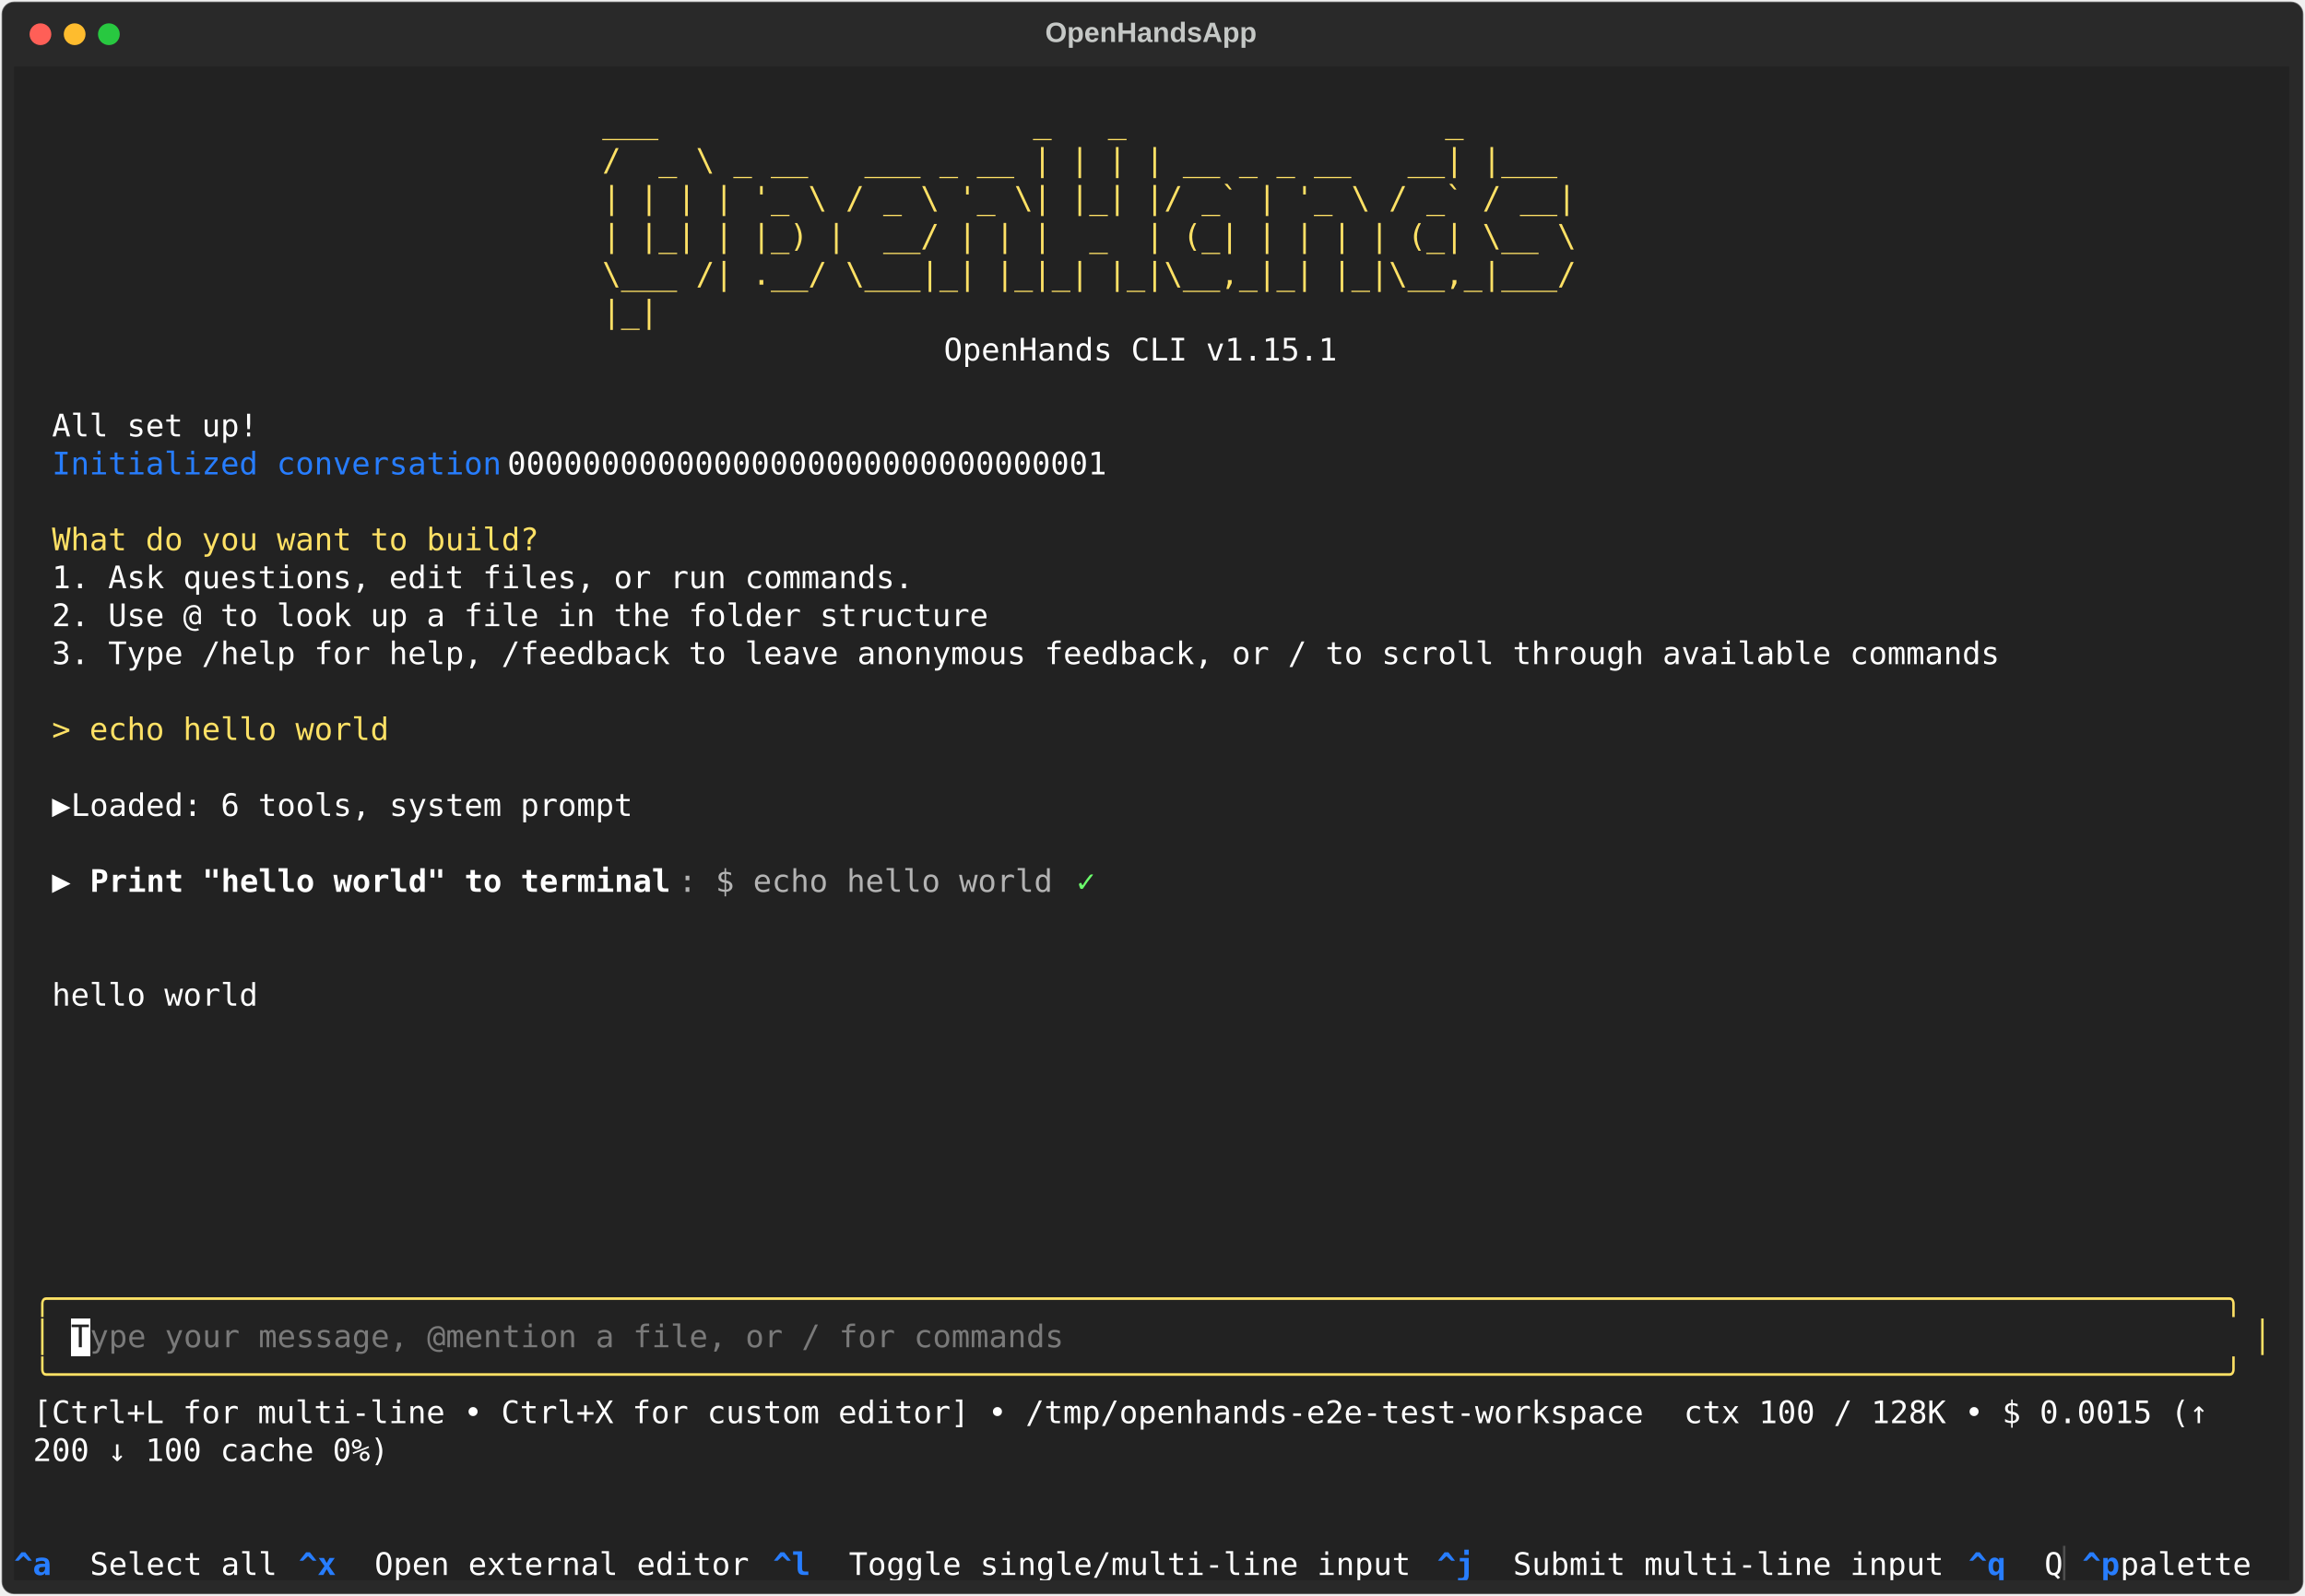
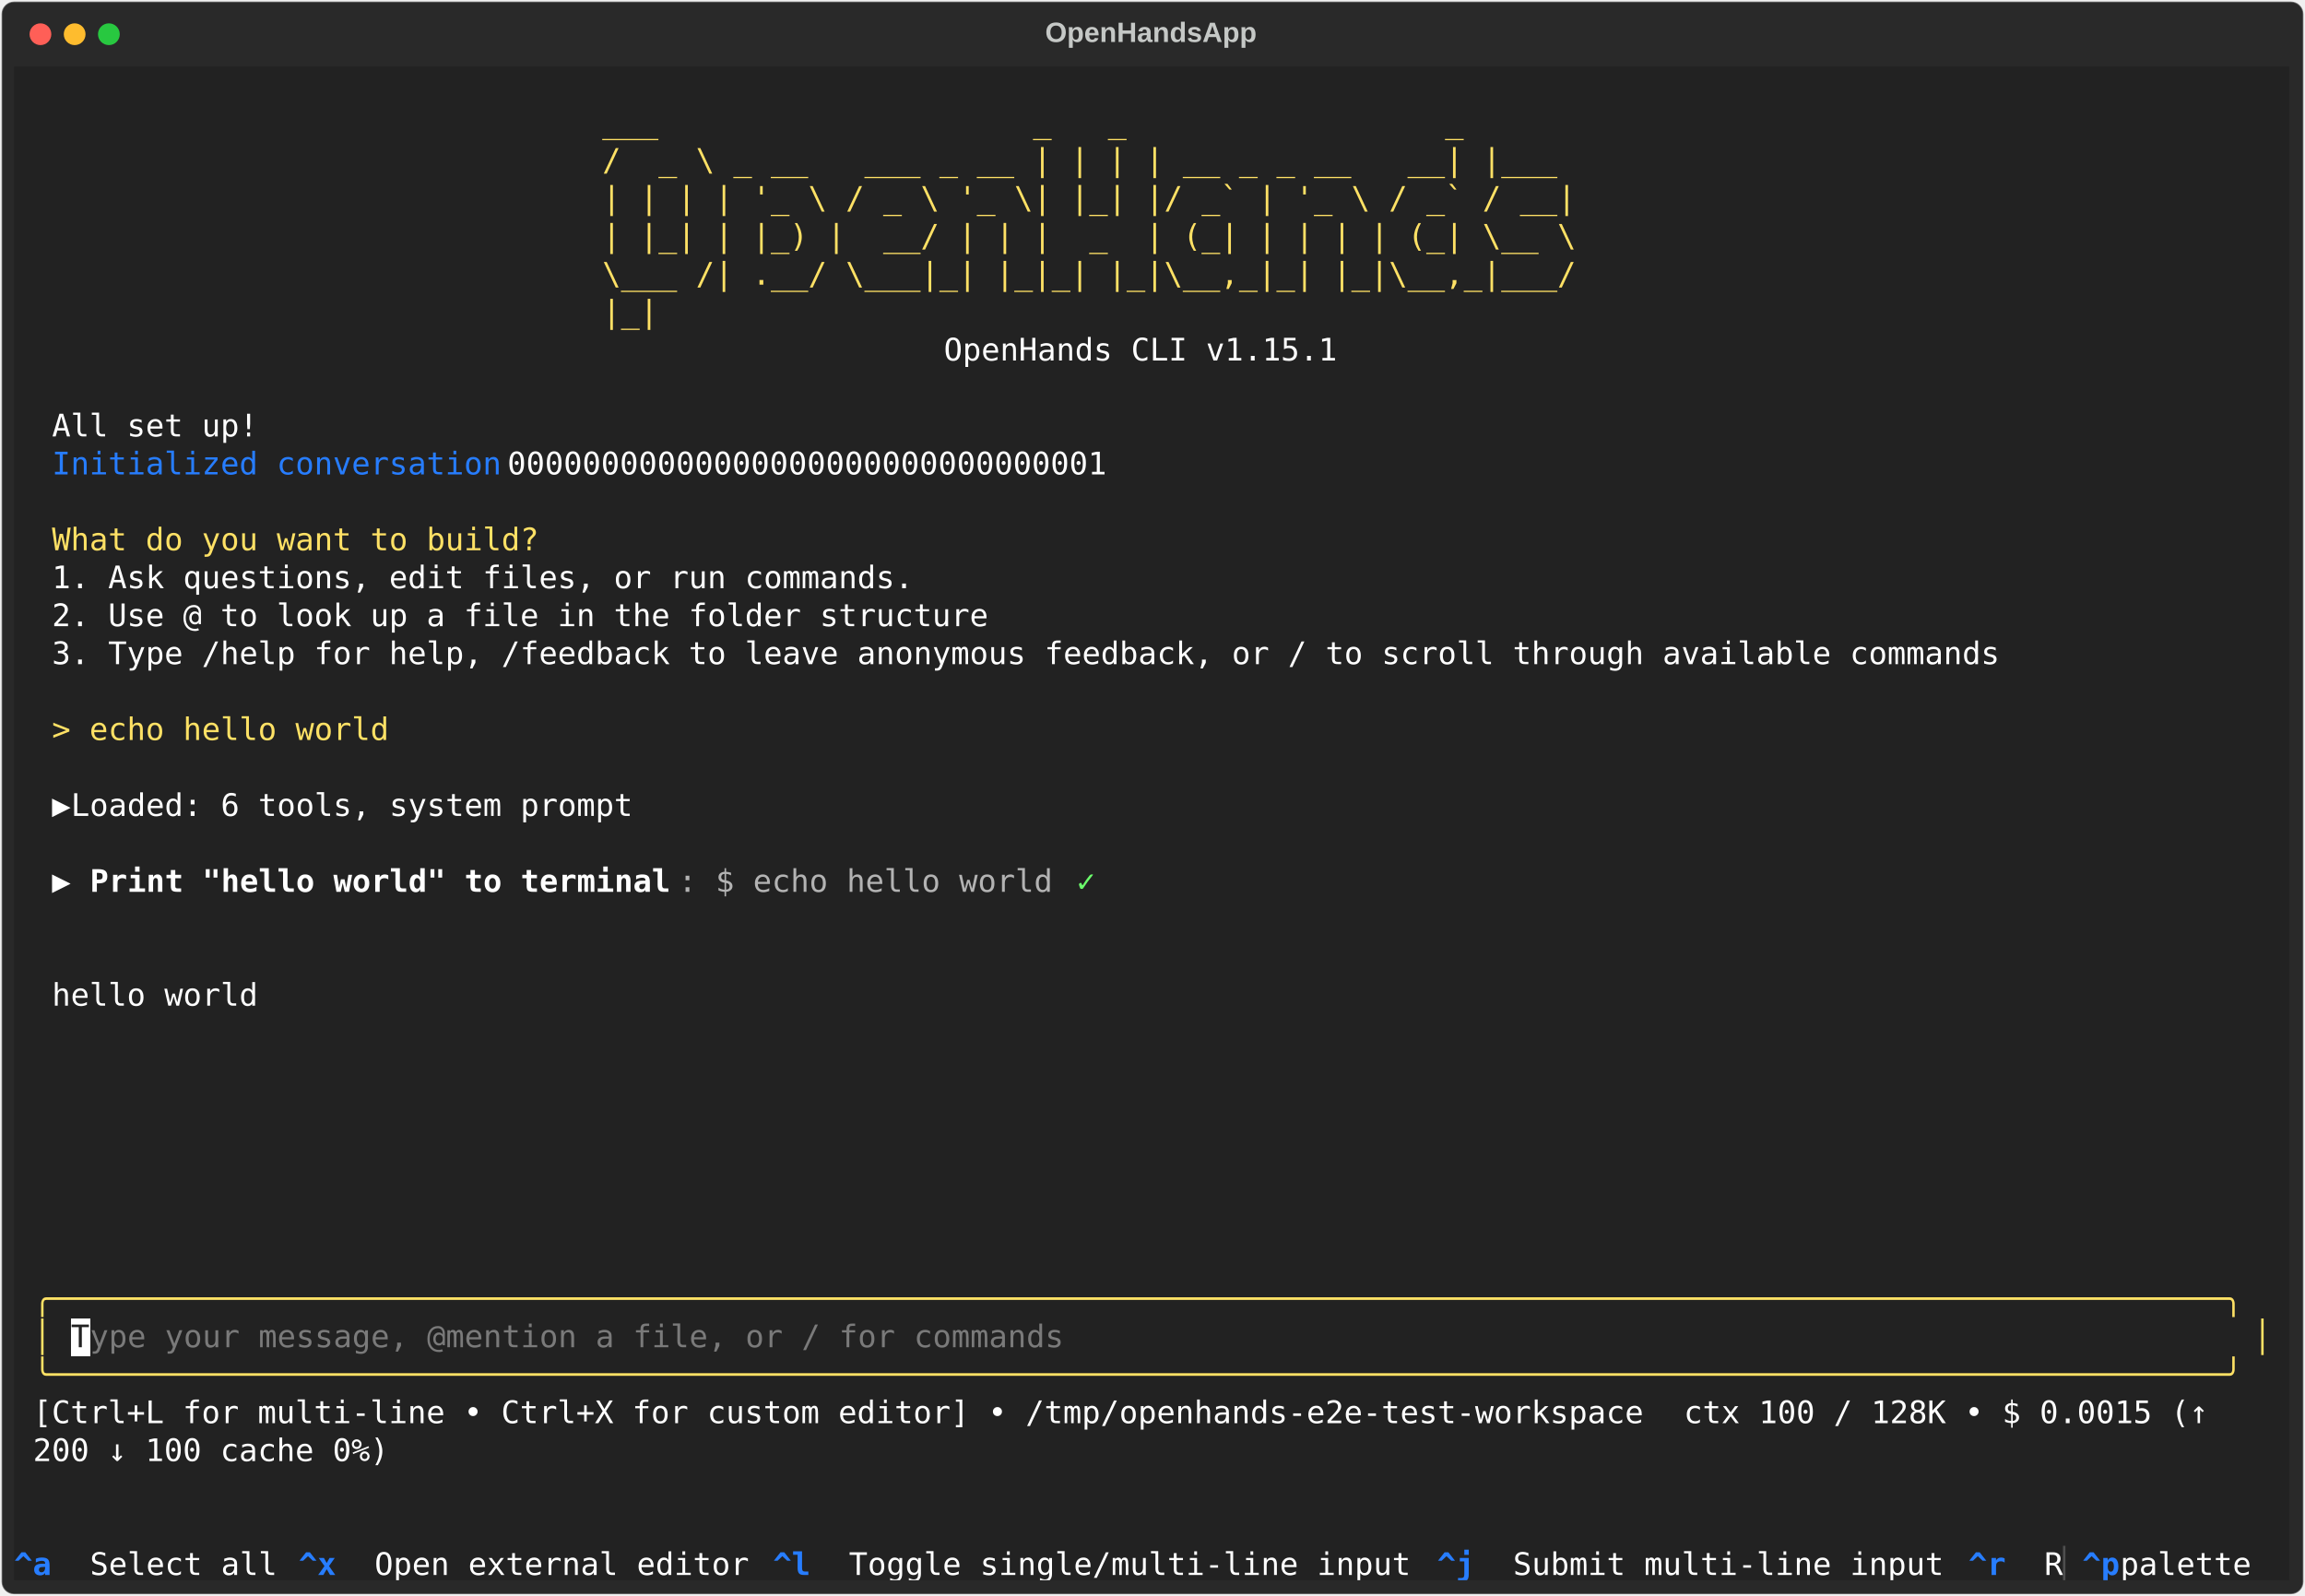
<svg xmlns="http://www.w3.org/2000/svg" class="rich-terminal" viewBox="0 0 1482 1026.0">
  <style>

    @font-face {
        font-family: "Fira Code";
        src: local("FiraCode-Regular"),
                url("https://cdnjs.cloudflare.com/ajax/libs/firacode/6.2.0/woff2/FiraCode-Regular.woff2") format("woff2"),
                url("https://cdnjs.cloudflare.com/ajax/libs/firacode/6.2.0/woff/FiraCode-Regular.woff") format("woff");
        font-style: normal;
        font-weight: 400;
    }
    @font-face {
        font-family: "Fira Code";
        src: local("FiraCode-Bold"),
                url("https://cdnjs.cloudflare.com/ajax/libs/firacode/6.2.0/woff2/FiraCode-Bold.woff2") format("woff2"),
                url("https://cdnjs.cloudflare.com/ajax/libs/firacode/6.2.0/woff/FiraCode-Bold.woff") format("woff");
        font-style: bold;
        font-weight: 700;
    }

    .terminal-matrix {
        font-family: Fira Code, monospace;
        font-size: 20px;
        line-height: 24.4px;
        font-variant-east-asian: full-width;
    }

    .terminal-title {
        font-size: 18px;
        font-weight: bold;
        font-family: arial;
    }

    .terminal-r1 { fill: #c5c8c6 }
.terminal-r2 { fill: #ffe165 }
.terminal-r3 { fill: #ffffff }
.terminal-r4 { fill: #277dff }
.terminal-r5 { fill: #fee165 }
.terminal-r6 { fill: #ffffff;font-weight: bold }
.terminal-r7 { fill: #b3b3b3 }
.terminal-r8 { fill: #6bff6b }
.terminal-r9 { fill: #222222 }
.terminal-r10 { fill: #7a7a7a }
.terminal-r11 { fill: #277dff;font-weight: bold }
.terminal-r12 { fill: #4e4e4e }
    </style>
  <defs>
    <clipPath id="terminal-clip-terminal">
      <rect x="0" y="0" width="1463.0" height="975.0" />
    </clipPath>
    <clipPath id="terminal-line-0">
      <rect x="0" y="1.5" width="1464" height="24.65" />
    </clipPath>
    <clipPath id="terminal-line-1">
      <rect x="0" y="25.9" width="1464" height="24.65" />
    </clipPath>
    <clipPath id="terminal-line-2">
      <rect x="0" y="50.3" width="1464" height="24.65" />
    </clipPath>
    <clipPath id="terminal-line-3">
      <rect x="0" y="74.7" width="1464" height="24.65" />
    </clipPath>
    <clipPath id="terminal-line-4">
      <rect x="0" y="99.1" width="1464" height="24.65" />
    </clipPath>
    <clipPath id="terminal-line-5">
      <rect x="0" y="123.5" width="1464" height="24.65" />
    </clipPath>
    <clipPath id="terminal-line-6">
      <rect x="0" y="147.9" width="1464" height="24.65" />
    </clipPath>
    <clipPath id="terminal-line-7">
      <rect x="0" y="172.3" width="1464" height="24.65" />
    </clipPath>
    <clipPath id="terminal-line-8">
      <rect x="0" y="196.7" width="1464" height="24.65" />
    </clipPath>
    <clipPath id="terminal-line-9">
      <rect x="0" y="221.1" width="1464" height="24.65" />
    </clipPath>
    <clipPath id="terminal-line-10">
      <rect x="0" y="245.5" width="1464" height="24.65" />
    </clipPath>
    <clipPath id="terminal-line-11">
      <rect x="0" y="269.9" width="1464" height="24.65" />
    </clipPath>
    <clipPath id="terminal-line-12">
      <rect x="0" y="294.3" width="1464" height="24.65" />
    </clipPath>
    <clipPath id="terminal-line-13">
      <rect x="0" y="318.7" width="1464" height="24.65" />
    </clipPath>
    <clipPath id="terminal-line-14">
      <rect x="0" y="343.1" width="1464" height="24.65" />
    </clipPath>
    <clipPath id="terminal-line-15">
      <rect x="0" y="367.5" width="1464" height="24.65" />
    </clipPath>
    <clipPath id="terminal-line-16">
      <rect x="0" y="391.9" width="1464" height="24.65" />
    </clipPath>
    <clipPath id="terminal-line-17">
      <rect x="0" y="416.3" width="1464" height="24.65" />
    </clipPath>
    <clipPath id="terminal-line-18">
      <rect x="0" y="440.7" width="1464" height="24.65" />
    </clipPath>
    <clipPath id="terminal-line-19">
      <rect x="0" y="465.1" width="1464" height="24.65" />
    </clipPath>
    <clipPath id="terminal-line-20">
      <rect x="0" y="489.5" width="1464" height="24.65" />
    </clipPath>
    <clipPath id="terminal-line-21">
      <rect x="0" y="513.9" width="1464" height="24.65" />
    </clipPath>
    <clipPath id="terminal-line-22">
      <rect x="0" y="538.3" width="1464" height="24.65" />
    </clipPath>
    <clipPath id="terminal-line-23">
      <rect x="0" y="562.7" width="1464" height="24.65" />
    </clipPath>
    <clipPath id="terminal-line-24">
      <rect x="0" y="587.1" width="1464" height="24.65" />
    </clipPath>
    <clipPath id="terminal-line-25">
      <rect x="0" y="611.5" width="1464" height="24.65" />
    </clipPath>
    <clipPath id="terminal-line-26">
      <rect x="0" y="635.9" width="1464" height="24.65" />
    </clipPath>
    <clipPath id="terminal-line-27">
      <rect x="0" y="660.3" width="1464" height="24.65" />
    </clipPath>
    <clipPath id="terminal-line-28">
      <rect x="0" y="684.7" width="1464" height="24.65" />
    </clipPath>
    <clipPath id="terminal-line-29">
      <rect x="0" y="709.1" width="1464" height="24.65" />
    </clipPath>
    <clipPath id="terminal-line-30">
      <rect x="0" y="733.5" width="1464" height="24.65" />
    </clipPath>
    <clipPath id="terminal-line-31">
      <rect x="0" y="757.9" width="1464" height="24.65" />
    </clipPath>
    <clipPath id="terminal-line-32">
      <rect x="0" y="782.3" width="1464" height="24.65" />
    </clipPath>
    <clipPath id="terminal-line-33">
      <rect x="0" y="806.7" width="1464" height="24.65" />
    </clipPath>
    <clipPath id="terminal-line-34">
      <rect x="0" y="831.1" width="1464" height="24.65" />
    </clipPath>
    <clipPath id="terminal-line-35">
      <rect x="0" y="855.5" width="1464" height="24.65" />
    </clipPath>
    <clipPath id="terminal-line-36">
      <rect x="0" y="879.9" width="1464" height="24.65" />
    </clipPath>
    <clipPath id="terminal-line-37">
      <rect x="0" y="904.3" width="1464" height="24.65" />
    </clipPath>
    <clipPath id="terminal-line-38">
      <rect x="0" y="928.7" width="1464" height="24.65" />
    </clipPath>
  </defs>
  <rect fill="#292929" stroke="rgba(255,255,255,0.35)" stroke-width="1" x="1" y="1" width="1480" height="1024" rx="8" />
  <text class="terminal-title" fill="#c5c8c6" text-anchor="middle" x="740" y="27">OpenHandsApp</text>
  <g transform="translate(26,22)">
    <circle cx="0" cy="0" r="7" fill="#ff5f57" />
    <circle cx="22" cy="0" r="7" fill="#febc2e" />
    <circle cx="44" cy="0" r="7" fill="#28c840" />
  </g>
  <g transform="translate(9, 41)" clip-path="url(#terminal-clip-terminal)">
    <rect fill="#222222" x="0" y="1.5" width="1464" height="24.65" shape-rendering="crispEdges" />
    <rect fill="#222222" x="0" y="25.9" width="378.2" height="24.65" shape-rendering="crispEdges" />
    <rect fill="#222222" x="378.2" y="25.9" width="695.4" height="24.65" shape-rendering="crispEdges" />
    <rect fill="#222222" x="1073.6" y="25.9" width="390.4" height="24.65" shape-rendering="crispEdges" />
    <rect fill="#222222" x="0" y="50.3" width="378.2" height="24.65" shape-rendering="crispEdges" />
    <rect fill="#222222" x="378.2" y="50.3" width="695.4" height="24.65" shape-rendering="crispEdges" />
    <rect fill="#222222" x="1073.6" y="50.3" width="390.4" height="24.65" shape-rendering="crispEdges" />
    <rect fill="#222222" x="0" y="74.7" width="378.2" height="24.65" shape-rendering="crispEdges" />
    <rect fill="#222222" x="378.2" y="74.7" width="695.4" height="24.65" shape-rendering="crispEdges" />
    <rect fill="#222222" x="1073.6" y="74.7" width="390.4" height="24.65" shape-rendering="crispEdges" />
    <rect fill="#222222" x="0" y="99.1" width="378.2" height="24.65" shape-rendering="crispEdges" />
    <rect fill="#222222" x="378.2" y="99.1" width="695.4" height="24.65" shape-rendering="crispEdges" />
    <rect fill="#222222" x="1073.6" y="99.1" width="390.4" height="24.65" shape-rendering="crispEdges" />
    <rect fill="#222222" x="0" y="123.5" width="378.2" height="24.65" shape-rendering="crispEdges" />
    <rect fill="#222222" x="378.2" y="123.5" width="695.4" height="24.65" shape-rendering="crispEdges" />
    <rect fill="#222222" x="1073.6" y="123.5" width="390.4" height="24.65" shape-rendering="crispEdges" />
    <rect fill="#222222" x="0" y="147.9" width="378.2" height="24.65" shape-rendering="crispEdges" />
    <rect fill="#222222" x="378.2" y="147.9" width="695.4" height="24.65" shape-rendering="crispEdges" />
    <rect fill="#222222" x="1073.6" y="147.9" width="390.4" height="24.65" shape-rendering="crispEdges" />
    <rect fill="#222222" x="0" y="172.3" width="597.8" height="24.65" shape-rendering="crispEdges" />
    <rect fill="#222222" x="597.8" y="172.3" width="256.2" height="24.65" shape-rendering="crispEdges" />
    <rect fill="#222222" x="854" y="172.3" width="610" height="24.65" shape-rendering="crispEdges" />
    <rect fill="#222222" x="0" y="196.7" width="1464" height="24.65" shape-rendering="crispEdges" />
    <rect fill="#222222" x="0" y="221.1" width="24.4" height="24.65" shape-rendering="crispEdges" />
    <rect fill="#222222" x="24.4" y="221.1" width="134.2" height="24.65" shape-rendering="crispEdges" />
    <rect fill="#222222" x="158.6" y="221.1" width="1305.4" height="24.65" shape-rendering="crispEdges" />
    <rect fill="#222222" x="0" y="245.5" width="24.4" height="24.65" shape-rendering="crispEdges" />
    <rect fill="#222222" x="24.4" y="245.5" width="292.8" height="24.65" shape-rendering="crispEdges" />
    <rect fill="#222222" x="317.2" y="245.5" width="402.6" height="24.65" shape-rendering="crispEdges" />
    <rect fill="#222222" x="719.8" y="245.5" width="744.2" height="24.65" shape-rendering="crispEdges" />
    <rect fill="#222222" x="0" y="269.9" width="1464" height="24.65" shape-rendering="crispEdges" />
    <rect fill="#222222" x="0" y="294.3" width="24.4" height="24.65" shape-rendering="crispEdges" />
    <rect fill="#222222" x="24.4" y="294.3" width="317.2" height="24.65" shape-rendering="crispEdges" />
    <rect fill="#222222" x="341.6" y="294.3" width="1122.4" height="24.65" shape-rendering="crispEdges" />
    <rect fill="#222222" x="0" y="318.7" width="24.4" height="24.65" shape-rendering="crispEdges" />
    <rect fill="#222222" x="24.4" y="318.7" width="561.2" height="24.65" shape-rendering="crispEdges" />
    <rect fill="#222222" x="585.6" y="318.7" width="878.4" height="24.65" shape-rendering="crispEdges" />
    <rect fill="#222222" x="0" y="343.1" width="24.4" height="24.65" shape-rendering="crispEdges" />
    <rect fill="#222222" x="24.4" y="343.1" width="610" height="24.65" shape-rendering="crispEdges" />
    <rect fill="#222222" x="634.4" y="343.1" width="829.6" height="24.65" shape-rendering="crispEdges" />
    <rect fill="#222222" x="0" y="367.5" width="24.4" height="24.65" shape-rendering="crispEdges" />
    <rect fill="#222222" x="24.4" y="367.5" width="1268.8" height="24.65" shape-rendering="crispEdges" />
    <rect fill="#222222" x="1293.2" y="367.5" width="170.8" height="24.65" shape-rendering="crispEdges" />
    <rect fill="#222222" x="0" y="391.9" width="1464" height="24.65" shape-rendering="crispEdges" />
    <rect fill="#222222" x="0" y="416.3" width="24.4" height="24.65" shape-rendering="crispEdges" />
    <rect fill="#222222" x="24.4" y="416.3" width="219.6" height="24.65" shape-rendering="crispEdges" />
    <rect fill="#222222" x="244" y="416.3" width="1220" height="24.65" shape-rendering="crispEdges" />
    <rect fill="#222222" x="0" y="440.7" width="1464" height="24.65" shape-rendering="crispEdges" />
    <rect fill="#222222" x="0" y="465.1" width="24.4" height="24.65" shape-rendering="crispEdges" />
    <rect fill="#222222" x="24.4" y="465.1" width="12.2" height="24.65" shape-rendering="crispEdges" />
    <rect fill="#222222" x="36.6" y="465.1" width="378.2" height="24.65" shape-rendering="crispEdges" />
    <rect fill="#222222" x="414.8" y="465.1" width="1049.2" height="24.65" shape-rendering="crispEdges" />
    <rect fill="#222222" x="0" y="489.5" width="1464" height="24.65" shape-rendering="crispEdges" />
    <rect fill="#222222" x="0" y="513.9" width="24.4" height="24.65" shape-rendering="crispEdges" />
    <rect fill="#222222" x="24.4" y="513.9" width="12.2" height="24.65" shape-rendering="crispEdges" />
    <rect fill="#222222" x="36.6" y="513.9" width="12.2" height="24.65" shape-rendering="crispEdges" />
    <rect fill="#222222" x="48.8" y="513.9" width="378.2" height="24.65" shape-rendering="crispEdges" />
    <rect fill="#222222" x="427" y="513.9" width="244" height="24.65" shape-rendering="crispEdges" />
    <rect fill="#222222" x="671" y="513.9" width="12.2" height="24.65" shape-rendering="crispEdges" />
    <rect fill="#222222" x="683.2" y="513.9" width="12.2" height="24.65" shape-rendering="crispEdges" />
    <rect fill="#222222" x="695.4" y="513.9" width="768.6" height="24.65" shape-rendering="crispEdges" />
    <rect fill="#222222" x="0" y="538.3" width="1464" height="24.65" shape-rendering="crispEdges" />
    <rect fill="#222222" x="0" y="562.7" width="1464" height="24.65" shape-rendering="crispEdges" />
    <rect fill="#222222" x="0" y="587.1" width="24.4" height="24.65" shape-rendering="crispEdges" />
    <rect fill="#222222" x="24.4" y="587.1" width="134.2" height="24.65" shape-rendering="crispEdges" />
    <rect fill="#222222" x="158.6" y="587.1" width="1305.4" height="24.65" shape-rendering="crispEdges" />
    <rect fill="#222222" x="0" y="611.5" width="1464" height="24.65" shape-rendering="crispEdges" />
    <rect fill="#222222" x="0" y="635.9" width="1464" height="24.65" shape-rendering="crispEdges" />
    <rect fill="#222222" x="0" y="660.3" width="1464" height="24.65" shape-rendering="crispEdges" />
    <rect fill="#222222" x="0" y="684.7" width="1464" height="24.65" shape-rendering="crispEdges" />
    <rect fill="#222222" x="0" y="709.1" width="1464" height="24.65" shape-rendering="crispEdges" />
    <rect fill="#222222" x="0" y="733.5" width="1464" height="24.65" shape-rendering="crispEdges" />
    <rect fill="#222222" x="0" y="757.9" width="12.2" height="24.65" shape-rendering="crispEdges" />
    <rect fill="#222222" x="12.2" y="757.9" width="12.2" height="24.65" shape-rendering="crispEdges" />
    <rect fill="#222222" x="24.4" y="757.9" width="1439.6" height="24.65" shape-rendering="crispEdges" />
    <rect fill="#222222" x="0" y="782.3" width="12.2" height="24.65" shape-rendering="crispEdges" />
    <rect fill="#222222" x="12.2" y="782.3" width="1439.6" height="24.65" shape-rendering="crispEdges" />
    <rect fill="#222222" x="1451.8" y="782.3" width="12.2" height="24.65" shape-rendering="crispEdges" />
    <rect fill="#222222" x="0" y="806.7" width="12.2" height="24.65" shape-rendering="crispEdges" />
    <rect fill="#222222" x="12.2" y="806.7" width="12.2" height="24.65" shape-rendering="crispEdges" />
    <rect fill="#222222" x="24.4" y="806.7" width="12.2" height="24.65" shape-rendering="crispEdges" />
    <rect fill="#ffffff" x="36.6" y="806.7" width="12.2" height="24.65" shape-rendering="crispEdges" />
    <rect fill="#222222" x="48.8" y="806.7" width="634.4" height="24.65" shape-rendering="crispEdges" />
    <rect fill="#222222" x="683.2" y="806.7" width="756.4" height="24.65" shape-rendering="crispEdges" />
    <rect fill="#222222" x="1439.6" y="806.7" width="12.2" height="24.65" shape-rendering="crispEdges" />
    <rect fill="#222222" x="1451.8" y="806.7" width="12.2" height="24.65" shape-rendering="crispEdges" />
    <rect fill="#222222" x="0" y="831.1" width="12.2" height="24.65" shape-rendering="crispEdges" />
    <rect fill="#222222" x="12.2" y="831.1" width="1439.6" height="24.65" shape-rendering="crispEdges" />
    <rect fill="#222222" x="1451.8" y="831.1" width="12.2" height="24.65" shape-rendering="crispEdges" />
    <rect fill="#222222" x="0" y="855.5" width="12.2" height="24.65" shape-rendering="crispEdges" />
    <rect fill="#222222" x="12.2" y="855.5" width="1061.4" height="24.65" shape-rendering="crispEdges" />
    <rect fill="#222222" x="1073.6" y="855.5" width="341.6" height="24.65" shape-rendering="crispEdges" />
    <rect fill="#222222" x="1415.2" y="855.5" width="48.8" height="24.65" shape-rendering="crispEdges" />
    <rect fill="#222222" x="0" y="879.9" width="12.2" height="24.65" shape-rendering="crispEdges" />
    <rect fill="#222222" x="12.2" y="879.9" width="231.8" height="24.65" shape-rendering="crispEdges" />
    <rect fill="#222222" x="244" y="879.9" width="1220" height="24.65" shape-rendering="crispEdges" />
    <rect fill="#222222" x="0" y="904.3" width="1464" height="24.65" shape-rendering="crispEdges" />
    <rect fill="#222222" x="0" y="928.7" width="1464" height="24.65" shape-rendering="crispEdges" />
    <rect fill="#222222" x="0" y="953.1" width="48.8" height="24.65" shape-rendering="crispEdges" />
    <rect fill="#222222" x="48.8" y="953.1" width="134.2" height="24.65" shape-rendering="crispEdges" />
    <rect fill="#222222" x="183" y="953.1" width="48.8" height="24.65" shape-rendering="crispEdges" />
    <rect fill="#222222" x="231.8" y="953.1" width="256.2" height="24.65" shape-rendering="crispEdges" />
    <rect fill="#222222" x="488" y="953.1" width="48.8" height="24.65" shape-rendering="crispEdges" />
    <rect fill="#222222" x="536.8" y="953.1" width="378.2" height="24.65" shape-rendering="crispEdges" />
    <rect fill="#222222" x="915" y="953.1" width="48.8" height="24.65" shape-rendering="crispEdges" />
    <rect fill="#222222" x="963.8" y="953.1" width="292.8" height="24.65" shape-rendering="crispEdges" />
    <rect fill="#222222" x="1256.6" y="953.1" width="48.8" height="24.65" shape-rendering="crispEdges" />
    <rect fill="#222222" x="1305.4" y="953.1" width="12.2" height="24.65" shape-rendering="crispEdges" />
    <rect fill="#222222" x="1317.6" y="953.1" width="12.2" height="24.65" shape-rendering="crispEdges" />
    <rect fill="#222222" x="1329.8" y="953.1" width="24.4" height="24.65" shape-rendering="crispEdges" />
    <rect fill="#222222" x="1354.2" y="953.1" width="97.6" height="24.65" shape-rendering="crispEdges" />
    <rect fill="#222222" x="1451.8" y="953.1" width="12.2" height="24.65" shape-rendering="crispEdges" />
    <g class="terminal-matrix">
      <text class="terminal-r1" x="1464" y="20" textLength="12.2" clip-path="url(#terminal-line-0)">
</text>
      <text class="terminal-r2" x="378.2" y="44.4" textLength="695.4" clip-path="url(#terminal-line-1)">     ___                    _   _                 _      </text>
      <text class="terminal-r1" x="1464" y="44.4" textLength="12.2" clip-path="url(#terminal-line-1)">
</text>
      <text class="terminal-r2" x="378.2" y="68.8" textLength="695.4" clip-path="url(#terminal-line-2)">    /  _ \ _ __   ___ _ __ | | | | __ _ _ __   __| |___  </text>
      <text class="terminal-r1" x="1464" y="68.8" textLength="12.2" clip-path="url(#terminal-line-2)">
</text>
      <text class="terminal-r2" x="378.2" y="93.2" textLength="695.4" clip-path="url(#terminal-line-3)">    | | | | '_ \ / _ \ '_ \| |_| |/ _` | '_ \ / _` / __| </text>
      <text class="terminal-r1" x="1464" y="93.2" textLength="12.2" clip-path="url(#terminal-line-3)">
</text>
      <text class="terminal-r2" x="378.2" y="117.6" textLength="695.4" clip-path="url(#terminal-line-4)">    | |_| | |_) |  __/ | | |  _  | (_| | | | | (_| \__ \ </text>
      <text class="terminal-r1" x="1464" y="117.6" textLength="12.2" clip-path="url(#terminal-line-4)">
</text>
      <text class="terminal-r2" x="378.2" y="142" textLength="695.4" clip-path="url(#terminal-line-5)">    \___ /| .__/ \___|_| |_|_| |_|\__,_|_| |_|\__,_|___/ </text>
      <text class="terminal-r1" x="1464" y="142" textLength="12.2" clip-path="url(#terminal-line-5)">
</text>
      <text class="terminal-r2" x="378.2" y="166.4" textLength="695.4" clip-path="url(#terminal-line-6)">          |_|                                            </text>
      <text class="terminal-r1" x="1464" y="166.4" textLength="12.2" clip-path="url(#terminal-line-6)">
</text>
      <text class="terminal-r3" x="597.8" y="190.8" textLength="256.2" clip-path="url(#terminal-line-7)">OpenHands CLI v1.15.1</text>
      <text class="terminal-r1" x="1464" y="190.8" textLength="12.2" clip-path="url(#terminal-line-7)">
</text>
      <text class="terminal-r1" x="1464" y="215.2" textLength="12.2" clip-path="url(#terminal-line-8)">
</text>
      <text class="terminal-r3" x="24.4" y="239.6" textLength="134.2" clip-path="url(#terminal-line-9)">All set up!</text>
      <text class="terminal-r1" x="1464" y="239.6" textLength="12.2" clip-path="url(#terminal-line-9)">
</text>
      <text class="terminal-r4" x="24.4" y="264" textLength="292.8" clip-path="url(#terminal-line-10)">Initialized conversation</text>
      <text class="terminal-r3" x="317.2" y="264" textLength="402.6" clip-path="url(#terminal-line-10)"> 00000000000000000000000000000001</text>
      <text class="terminal-r1" x="1464" y="264" textLength="12.2" clip-path="url(#terminal-line-10)">
</text>
      <text class="terminal-r1" x="1464" y="288.4" textLength="12.2" clip-path="url(#terminal-line-11)">
</text>
      <text class="terminal-r2" x="24.4" y="312.8" textLength="317.2" clip-path="url(#terminal-line-12)">What do you want to build?</text>
      <text class="terminal-r1" x="1464" y="312.8" textLength="12.2" clip-path="url(#terminal-line-12)">
</text>
      <text class="terminal-r3" x="24.4" y="337.2" textLength="561.2" clip-path="url(#terminal-line-13)">1. Ask questions, edit files, or run commands.</text>
      <text class="terminal-r1" x="1464" y="337.2" textLength="12.2" clip-path="url(#terminal-line-13)">
</text>
      <text class="terminal-r3" x="24.4" y="361.6" textLength="610" clip-path="url(#terminal-line-14)">2. Use @ to look up a file in the folder structure</text>
      <text class="terminal-r1" x="1464" y="361.6" textLength="12.2" clip-path="url(#terminal-line-14)">
</text>
      <text class="terminal-r3" x="24.4" y="386" textLength="1268.8" clip-path="url(#terminal-line-15)">3. Type /help for help, /feedback to leave anonymous feedback, or / to scroll through available commands</text>
      <text class="terminal-r1" x="1464" y="386" textLength="12.2" clip-path="url(#terminal-line-15)">
</text>
      <text class="terminal-r1" x="1464" y="410.4" textLength="12.2" clip-path="url(#terminal-line-16)">
</text>
      <text class="terminal-r5" x="24.4" y="434.8" textLength="219.6" clip-path="url(#terminal-line-17)">&gt; echo hello world</text>
      <text class="terminal-r1" x="1464" y="434.8" textLength="12.2" clip-path="url(#terminal-line-17)">
</text>
      <text class="terminal-r1" x="1464" y="459.2" textLength="12.2" clip-path="url(#terminal-line-18)">
</text>
      <text class="terminal-r3" x="24.4" y="483.6" textLength="12.2" clip-path="url(#terminal-line-19)">▶</text>
      <text class="terminal-r3" x="36.6" y="483.6" textLength="378.2" clip-path="url(#terminal-line-19)"> Loaded: 6 tools, system prompt</text>
      <text class="terminal-r1" x="1464" y="483.6" textLength="12.2" clip-path="url(#terminal-line-19)">
</text>
      <text class="terminal-r1" x="1464" y="508" textLength="12.2" clip-path="url(#terminal-line-20)">
</text>
      <text class="terminal-r3" x="24.4" y="532.4" textLength="12.2" clip-path="url(#terminal-line-21)">▶</text>
      <text class="terminal-r6" x="48.8" y="532.4" textLength="378.2" clip-path="url(#terminal-line-21)">Print "hello world" to terminal</text>
      <text class="terminal-r7" x="427" y="532.4" textLength="244" clip-path="url(#terminal-line-21)">: $ echo hello world</text>
      <text class="terminal-r8" x="683.2" y="532.4" textLength="12.2" clip-path="url(#terminal-line-21)">✓</text>
      <text class="terminal-r1" x="1464" y="532.4" textLength="12.2" clip-path="url(#terminal-line-21)">
</text>
      <text class="terminal-r1" x="1464" y="556.8" textLength="12.2" clip-path="url(#terminal-line-22)">
</text>
      <text class="terminal-r1" x="1464" y="581.2" textLength="12.2" clip-path="url(#terminal-line-23)">
</text>
      <text class="terminal-r3" x="24.4" y="605.6" textLength="134.2" clip-path="url(#terminal-line-24)">hello world</text>
      <text class="terminal-r1" x="1464" y="605.6" textLength="12.2" clip-path="url(#terminal-line-24)">
</text>
      <text class="terminal-r1" x="1464" y="630" textLength="12.2" clip-path="url(#terminal-line-25)">
</text>
      <text class="terminal-r1" x="1464" y="654.4" textLength="12.2" clip-path="url(#terminal-line-26)">
</text>
      <text class="terminal-r1" x="1464" y="678.8" textLength="12.2" clip-path="url(#terminal-line-27)">
</text>
      <text class="terminal-r1" x="1464" y="703.2" textLength="12.2" clip-path="url(#terminal-line-28)">
</text>
      <text class="terminal-r1" x="1464" y="727.6" textLength="12.2" clip-path="url(#terminal-line-29)">
</text>
      <text class="terminal-r1" x="1464" y="752" textLength="12.2" clip-path="url(#terminal-line-30)">
</text>
      <text class="terminal-r1" x="1464" y="776.4" textLength="12.2" clip-path="url(#terminal-line-31)">
</text>
      <text class="terminal-r5" x="12.2" y="800.8" textLength="1439.6" clip-path="url(#terminal-line-32)">╭────────────────────────────────────────────────────────────────────────────────────────────────────────────────────╮</text>
      <text class="terminal-r1" x="1464" y="800.8" textLength="12.2" clip-path="url(#terminal-line-32)">
</text>
      <text class="terminal-r5" x="12.2" y="825.2" textLength="12.2" clip-path="url(#terminal-line-33)">│</text>
      <text class="terminal-r9" x="36.6" y="825.2" textLength="12.2" clip-path="url(#terminal-line-33)">T</text>
      <text class="terminal-r10" x="48.8" y="825.2" textLength="634.4" clip-path="url(#terminal-line-33)">ype your message, @mention a file, or / for commands</text>
      <text class="terminal-r5" x="1439.6" y="825.2" textLength="12.2" clip-path="url(#terminal-line-33)">│</text>
      <text class="terminal-r1" x="1464" y="825.2" textLength="12.2" clip-path="url(#terminal-line-33)">
</text>
      <text class="terminal-r5" x="12.2" y="849.6" textLength="1439.6" clip-path="url(#terminal-line-34)">╰────────────────────────────────────────────────────────────────────────────────────────────────────────────────────╯</text>
      <text class="terminal-r1" x="1464" y="849.6" textLength="12.2" clip-path="url(#terminal-line-34)">
</text>
      <text class="terminal-r3" x="12.2" y="874" textLength="1061.4" clip-path="url(#terminal-line-35)">[Ctrl+L for multi-line • Ctrl+X for custom editor] • /tmp/openhands-e2e-test-workspace </text>
      <text class="terminal-r3" x="1073.6" y="874" textLength="341.6" clip-path="url(#terminal-line-35)">ctx 100 / 128K • $ 0.0015 (↑</text>
      <text class="terminal-r1" x="1464" y="874" textLength="12.2" clip-path="url(#terminal-line-35)">
</text>
      <text class="terminal-r3" x="12.2" y="898.4" textLength="231.8" clip-path="url(#terminal-line-36)">200 ↓ 100 cache 0%)</text>
      <text class="terminal-r1" x="1464" y="898.4" textLength="12.2" clip-path="url(#terminal-line-36)">
</text>
      <text class="terminal-r1" x="1464" y="922.8" textLength="12.2" clip-path="url(#terminal-line-37)">
</text>
      <text class="terminal-r1" x="1464" y="947.2" textLength="12.2" clip-path="url(#terminal-line-38)">
</text>
      <text class="terminal-r11" x="0" y="971.6" textLength="48.8" clip-path="url(#terminal-line-39)"> ^a </text>
      <text class="terminal-r3" x="48.8" y="971.6" textLength="134.2" clip-path="url(#terminal-line-39)">Select all </text>
      <text class="terminal-r11" x="183" y="971.6" textLength="48.8" clip-path="url(#terminal-line-39)"> ^x </text>
      <text class="terminal-r3" x="231.8" y="971.6" textLength="256.2" clip-path="url(#terminal-line-39)">Open external editor </text>
      <text class="terminal-r11" x="488" y="971.6" textLength="48.8" clip-path="url(#terminal-line-39)"> ^l </text>
      <text class="terminal-r3" x="536.8" y="971.6" textLength="378.2" clip-path="url(#terminal-line-39)">Toggle single/multi-line input </text>
      <text class="terminal-r11" x="915" y="971.6" textLength="48.8" clip-path="url(#terminal-line-39)"> ^j </text>
      <text class="terminal-r3" x="963.8" y="971.6" textLength="292.8" clip-path="url(#terminal-line-39)">Submit multi-line input </text>
-       <text class="terminal-r11" x="1256.6" y="971.6" textLength="48.8" clip-path="url(#terminal-line-39)"> ^q </text>
-       <text class="terminal-r3" x="1305.4" y="971.6" textLength="12.2" clip-path="url(#terminal-line-39)">Q</text>
+       <text class="terminal-r11" x="1256.6" y="971.6" textLength="48.8" clip-path="url(#terminal-line-39)"> ^r </text>
+       <text class="terminal-r3" x="1305.4" y="971.6" textLength="12.2" clip-path="url(#terminal-line-39)">R</text>
      <text class="terminal-r12" x="1317.6" y="971.6" textLength="12.2" clip-path="url(#terminal-line-39)">▏</text>
      <text class="terminal-r11" x="1329.8" y="971.6" textLength="24.4" clip-path="url(#terminal-line-39)">^p</text>
      <text class="terminal-r3" x="1354.2" y="971.6" textLength="97.6" clip-path="url(#terminal-line-39)"> palette</text>
    </g>
  </g>
</svg>
